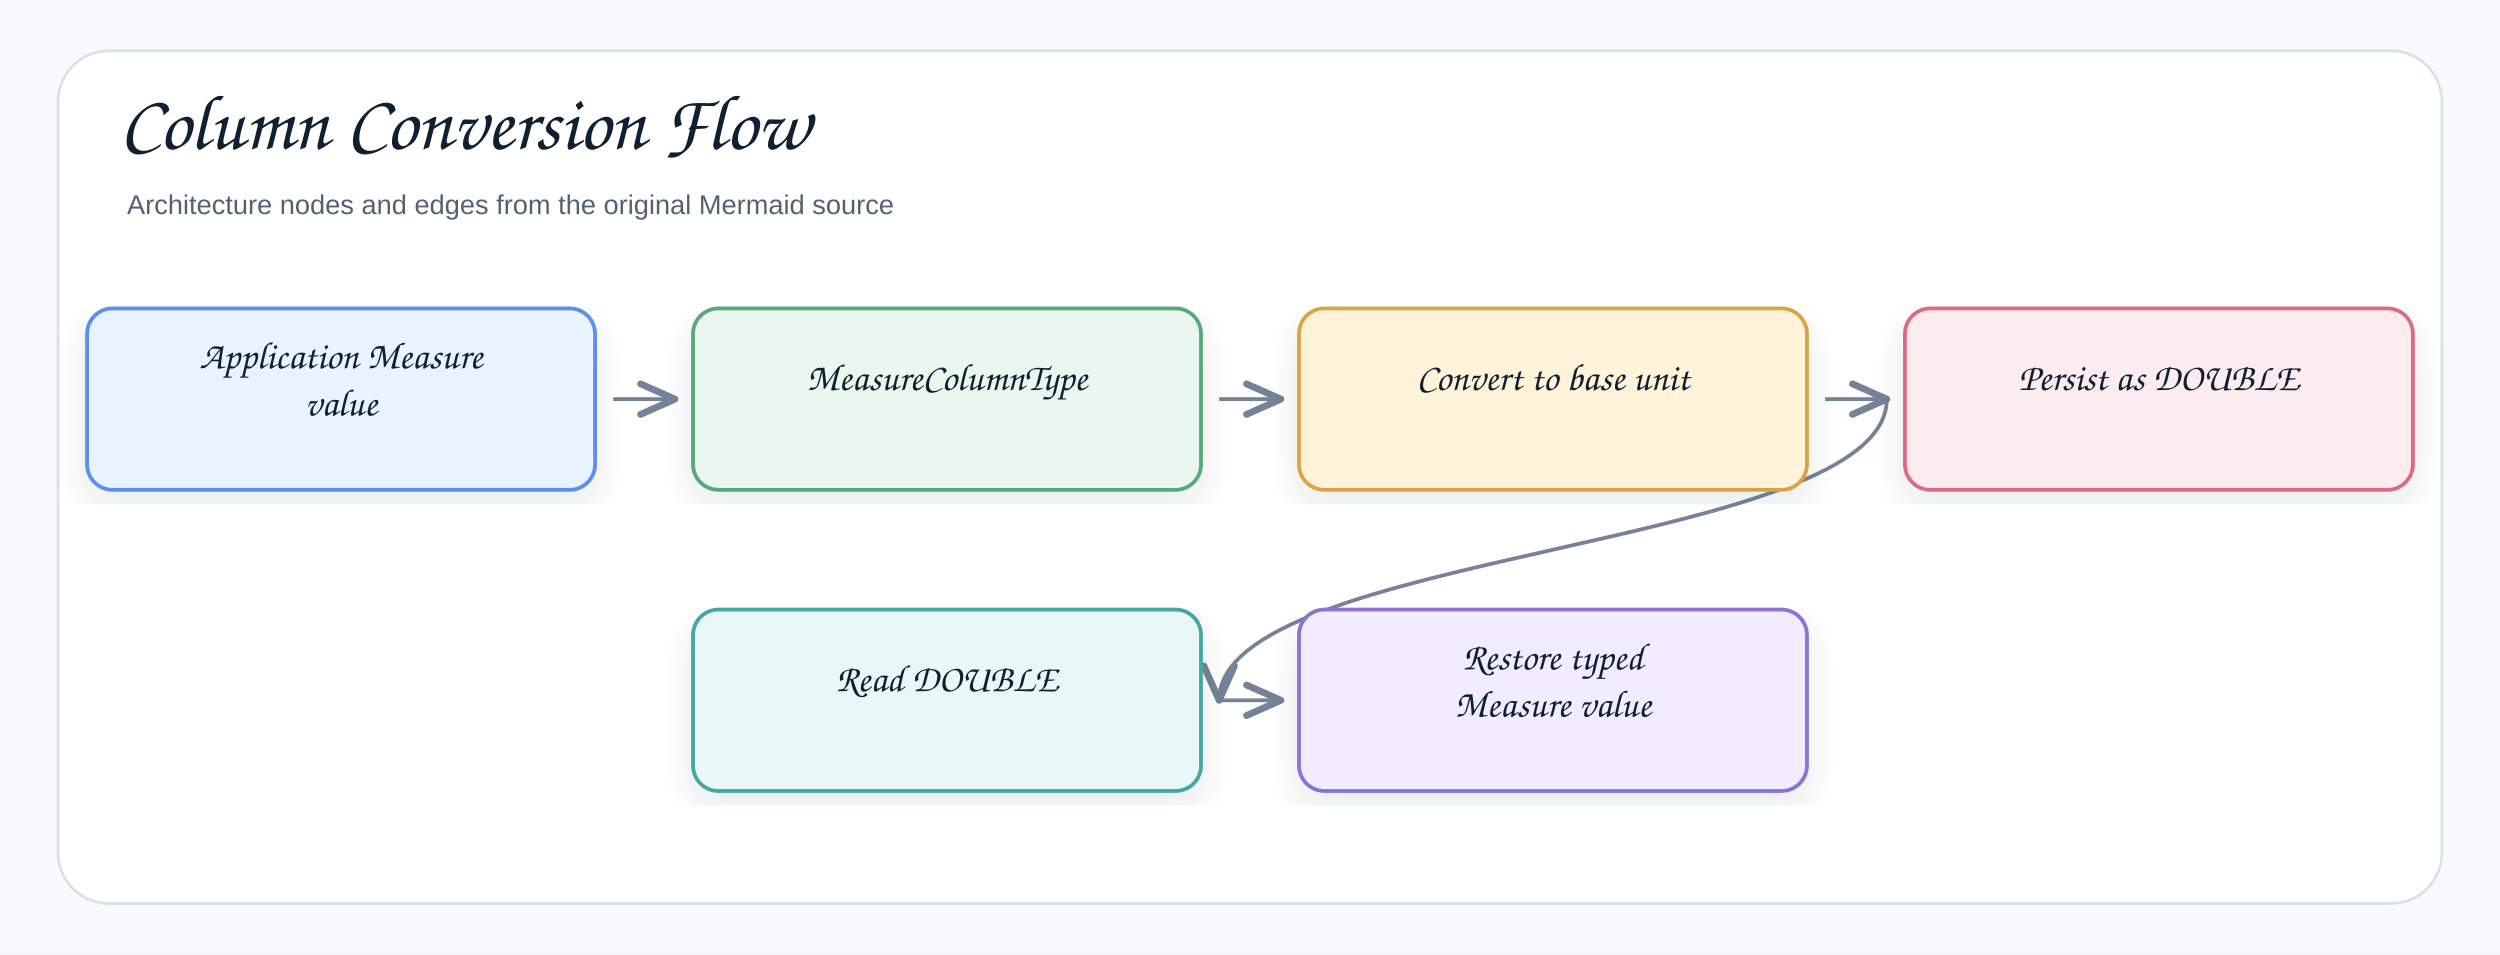
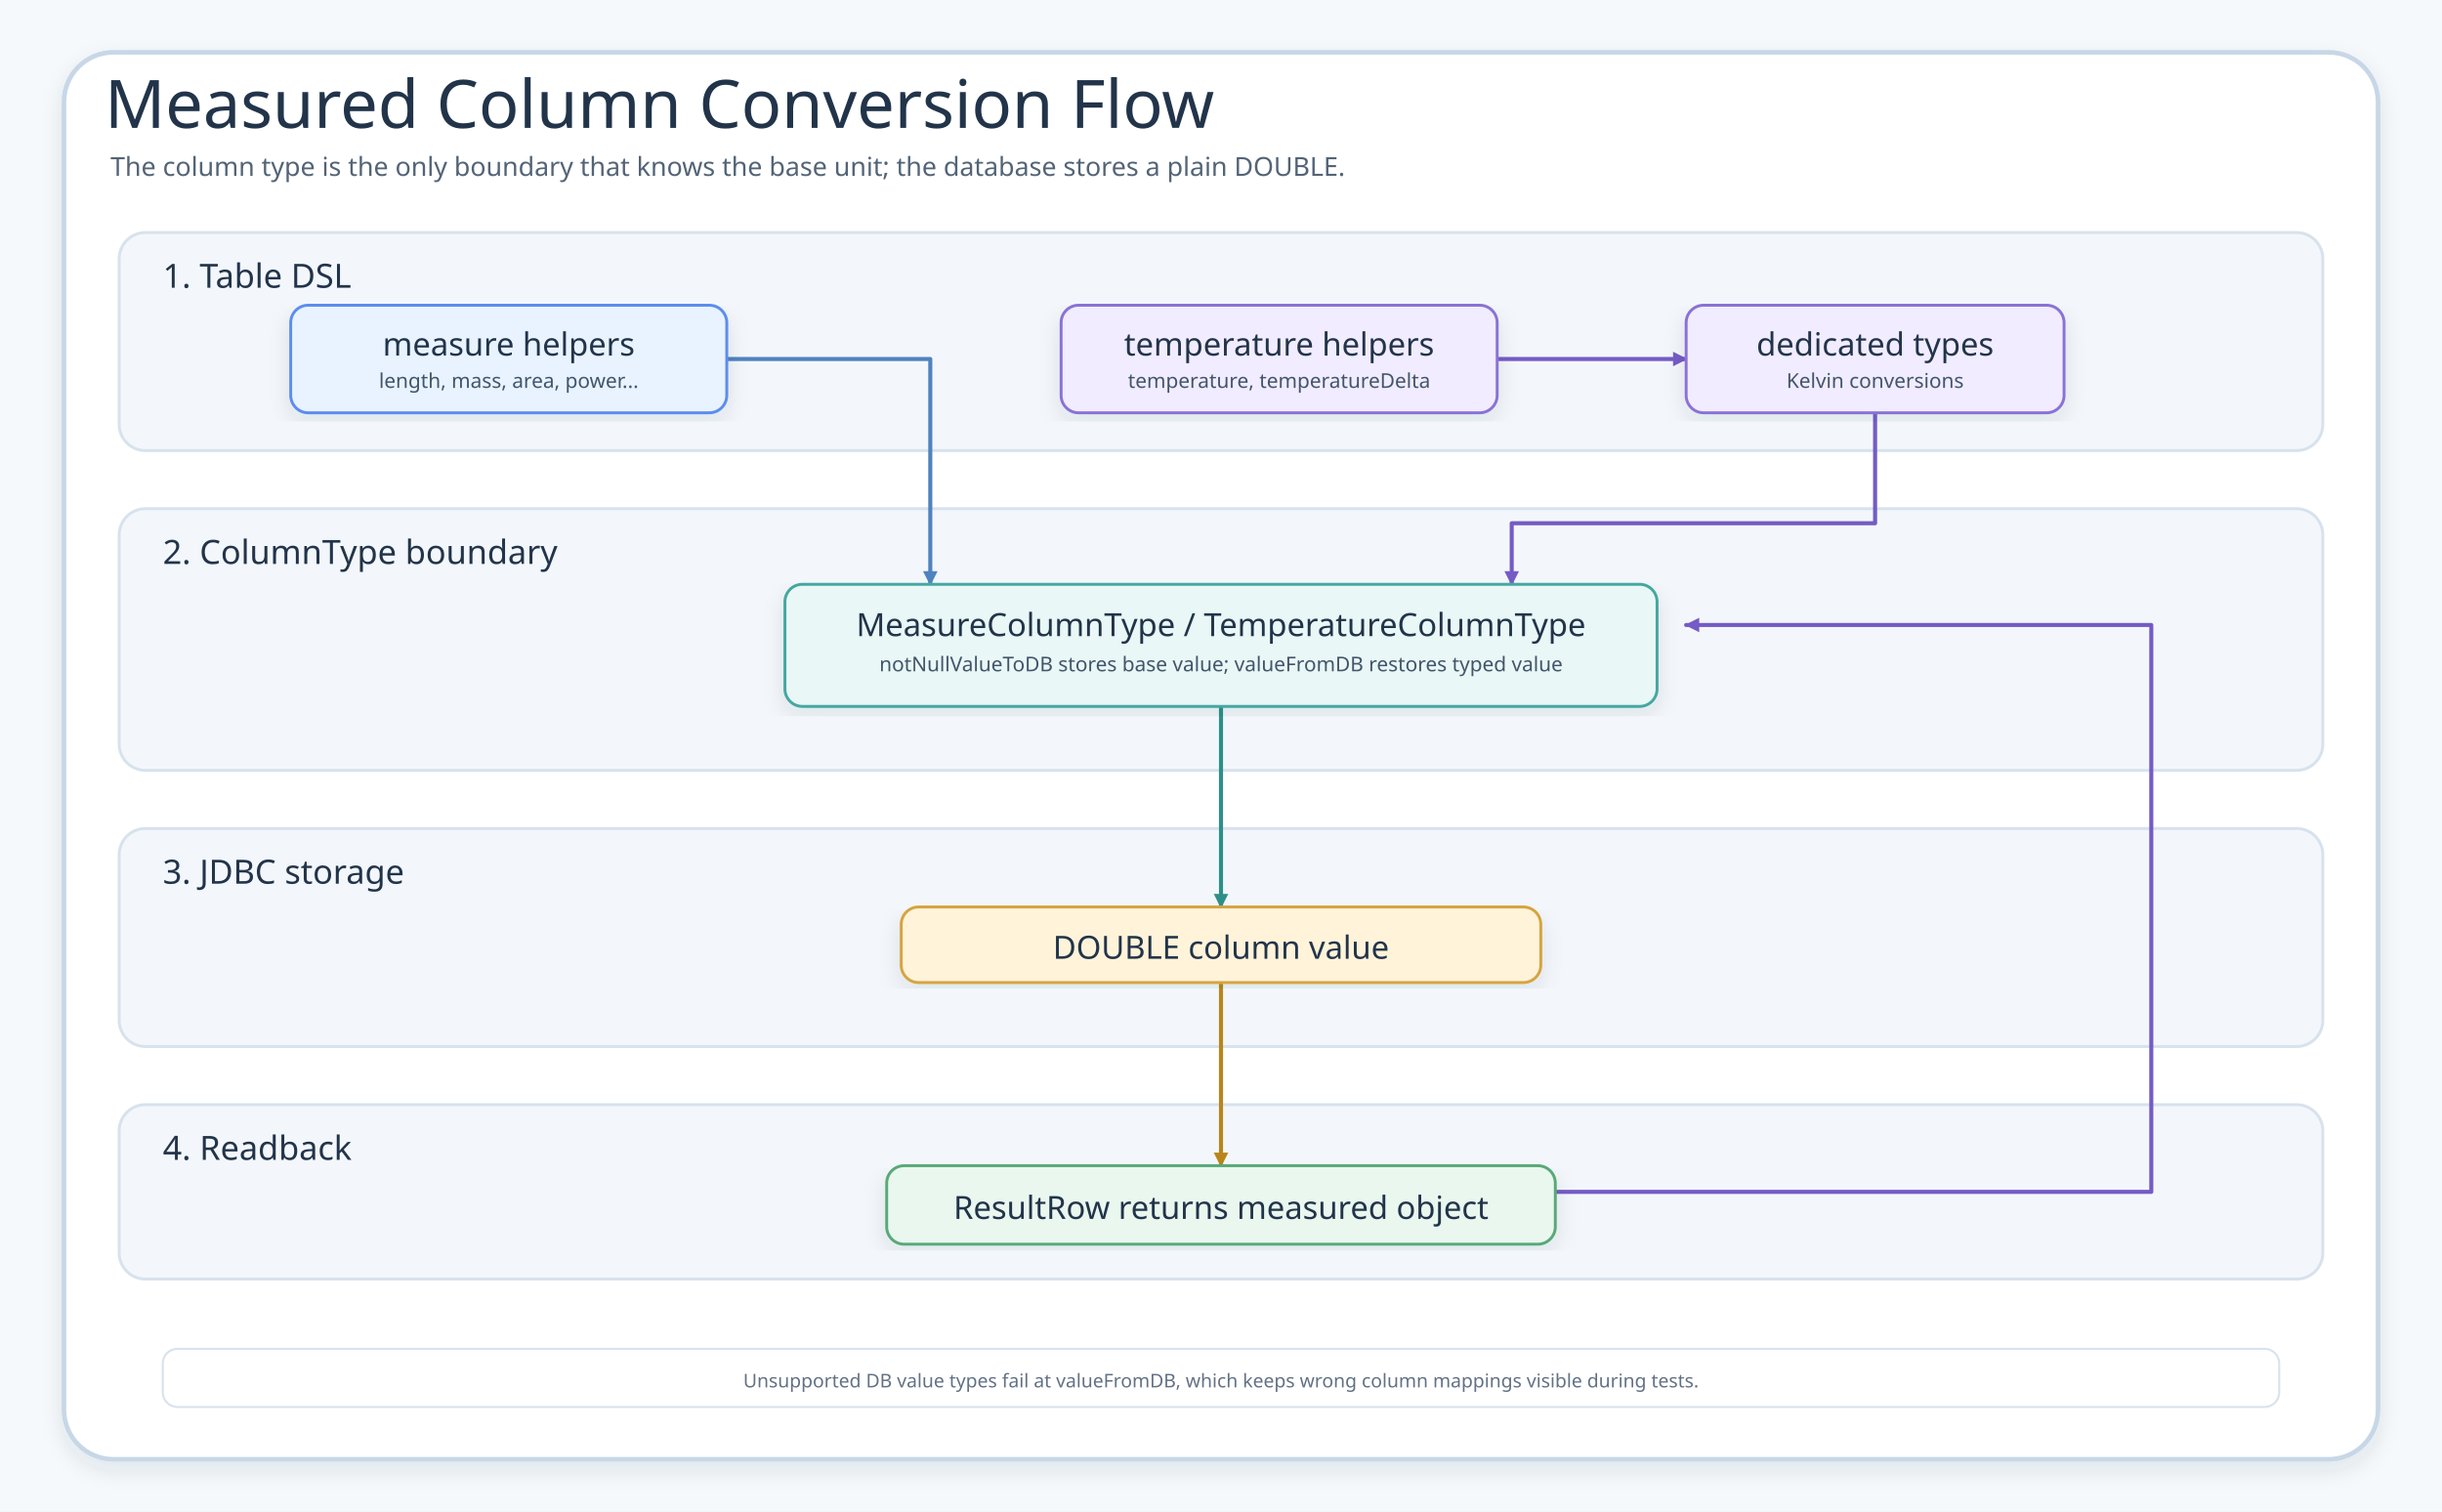
- <svg xmlns="http://www.w3.org/2000/svg" width="1378" height="526" viewBox="0 0 1378 526" role="img" aria-label="Column Conversion Flow">
+ <svg xmlns="http://www.w3.org/2000/svg" width="1680" height="1040" viewBox="0 0 1680 1040" role="img" aria-labelledby="title desc">
  <defs>
    <filter id="shadow" x="-8%" y="-8%" width="116%" height="116%">
-       <feDropShadow dx="0" dy="8" stdDeviation="9" flood-color="#1f2937" flood-opacity="0.10" />
+       <feDropShadow dx="0" dy="6" stdDeviation="7" flood-color="#203040" flood-opacity="0.10" />
    </filter>
-     <marker id="openArrow" markerWidth="12" markerHeight="10" refX="10" refY="5" orient="auto" markerUnits="strokeWidth">
-       <path d="M 1 1 L 10 5 L 1 9" fill="none" stroke="#758297" stroke-width="1.8" stroke-linecap="round" stroke-linejoin="round" />
+     <marker id="arrow-blue" viewBox="0 0 10 10" markerWidth="10" markerHeight="10" refX="9" refY="5" orient="auto" markerUnits="userSpaceOnUse">
+       <path d="M 0 0 L 10 5 L 0 10 Z" fill="#4F83BF" />
    </marker>
-     <marker id="inherit" markerWidth="14" markerHeight="12" refX="12" refY="6" orient="auto" markerUnits="strokeWidth">
-       <path d="M 0 1 L 12 6 L 0 11 Z" fill="#ffffff" stroke="#758297" stroke-width="1.8" />
+     <marker id="arrow-teal" viewBox="0 0 10 10" markerWidth="10" markerHeight="10" refX="9" refY="5" orient="auto" markerUnits="userSpaceOnUse">
+       <path d="M 0 0 L 10 5 L 0 10 Z" fill="#2E8F89" />
+     </marker>
+     <marker id="arrow-purple" viewBox="0 0 10 10" markerWidth="10" markerHeight="10" refX="9" refY="5" orient="auto" markerUnits="userSpaceOnUse">
+       <path d="M 0 0 L 10 5 L 0 10 Z" fill="#755BC6" />
+     </marker>
+     <marker id="arrow-gold" viewBox="0 0 10 10" markerWidth="10" markerHeight="10" refX="9" refY="5" orient="auto" markerUnits="userSpaceOnUse">
+       <path d="M 0 0 L 10 5 L 0 10 Z" fill="#B9851B" />
    </marker>
    <style>
-     .canvas{fill:#f7f9fc}.frame{fill:#fff;stroke:#d8e0ea;stroke-width:1.5}
-     .title{font-family:"Architects Daughter","Comic Sans MS","Comic Sans",cursive;font-size:43px;font-weight:400;fill:#102033}
-     .subtitle{font-family:"Comic Sans MS","Comic Sans","Comic Neue",Arial,sans-serif;font-size:15px;font-weight:400;fill:#536273}
-     .label{font-family:"Architects Daughter","Comic Sans MS","Comic Sans",cursive;font-size:25px;font-weight:400;fill:#102033}
-     .smallLabel{font-family:"Architects Daughter","Comic Sans MS","Comic Sans",cursive;font-size:21px;font-weight:400;fill:#102033}
-     .mono{font-family:"Comic Sans MS","Comic Sans","Comic Neue",Arial,sans-serif;font-size:12px;font-weight:400;fill:#102033}
-     .small{font-family:"Comic Sans MS","Comic Sans","Comic Neue",Arial,sans-serif;font-size:12px;font-weight:400;fill:#536273}
-     .strong{font-family:"Comic Sans MS","Comic Sans","Comic Neue",Arial,sans-serif;font-size:13px;font-weight:400;fill:#102033}
-     .card{stroke-width:2.1;filter:url(#shadow)}.compartment{stroke-width:1.5;fill:none}
-     .line{stroke:#758297;stroke-width:2.1;fill:none;marker-end:url(#openArrow)}
-     .plainLine{stroke:#758297;stroke-width:2.1;fill:none}
-     .dashed{stroke:#758297;stroke-width:2.1;stroke-dasharray:7 6;fill:none;marker-end:url(#openArrow)}
-     .inheritLine{stroke:#758297;stroke-width:2.2;fill:none;marker-end:url(#inherit)}
-     .implLine{stroke:#758297;stroke-width:2.2;stroke-dasharray:8 7;fill:none;marker-end:url(#inherit)}
-   </style>
+       .canvas{fill:#F6F9FC}.frame{fill:#FFFFFF;stroke:#C7D7E7;stroke-width:3.2;filter:url(#shadow)}
+       .layer{fill:#F3F7FB;stroke:#D7E2EC;stroke-width:2}.card{filter:url(#shadow);stroke-width:2}
+       .title{font-family:"Architects Daughter";font-size:46px;fill:#22344A;font-weight:400}
+       .subtitle{font-family:"Comic Mono";font-size:18px;fill:#536476;font-weight:400}
+       .layer-title{font-family:"Architects Daughter";font-size:23px;fill:#22344A;font-weight:400}
+       .card-title{font-family:"Architects Daughter";font-size:22px;fill:#22344A;font-weight:400}
+       .detail{font-family:"Comic Mono";font-size:14px;fill:#42556B;font-weight:400}
+       .small{font-family:"Comic Mono";font-size:13px;fill:#627184;font-weight:400}
+       .connector{fill:none;stroke-width:2.8;stroke-linejoin:round;stroke-linecap:round}
+       .note{fill:#FFFFFF;stroke:#D7E2EC;stroke-width:1.4}
+     </style>
  </defs>
-   <rect class="canvas" width="1378" height="526" />
-   <rect class="frame" x="32" y="28" width="1314" height="470" rx="28" />
-   <text class="title" x="66" y="82">Column Conversion Flow</text>
-   <text class="subtitle" x="70" y="118">Architecture nodes and edges from the original Mermaid source</text>
-   <path class="line" d="M672 386 C672 386 706 386 706 386" />
-   <path class="line" d="M1040 220 C1040 303 672 303 672 386" />
-   <path class="line" d="M1006 220 C1006 220 1040 220 1040 220" />
-   <path class="line" d="M672 220 C672 220 706 220 706 220" />
-   <path class="line" d="M338 220 C338 220 372 220 372 220" />
-   <g transform="translate(48,170)">
-     <rect class="card" x="0" y="0" width="280" height="100" rx="14" fill="#E8F3FF" stroke="#5B8DEF" />
-     <text class="smallLabel" x="140" y="33" text-anchor="middle">Application Measure</text>
-     <text class="smallLabel" x="140" y="59" text-anchor="middle">value</text>
+   <rect class="canvas" width="1680" height="1040" />
+   <rect class="frame" x="44" y="36" width="1592" height="968" rx="34" />
+   <text class="title" x="72" y="88">Measured Column Conversion Flow</text>
+   <text class="subtitle" x="76" y="121">The column type is the only boundary that knows the base unit; the database stores a plain DOUBLE.</text>
+   <rect class="layer" x="82" y="160" width="1516" height="150" rx="18" />
+   <text class="layer-title" x="112" y="190" dominant-baseline="middle">1. Table DSL</text>
+   <rect class="layer" x="82" y="350" width="1516" height="180" rx="18" />
+   <text class="layer-title" x="112" y="380" dominant-baseline="middle">2. ColumnType boundary</text>
+   <rect class="layer" x="82" y="570" width="1516" height="150" rx="18" />
+   <text class="layer-title" x="112" y="600" dominant-baseline="middle">3. JDBC storage</text>
+   <rect class="layer" x="82" y="760" width="1516" height="120" rx="18" />
+   <text class="layer-title" x="112" y="790" dominant-baseline="middle">4. Readback</text>
+   <path data-edge="dsl-measure-to-type" class="connector" d="M 500 247 L 640 247 L 640 402" stroke="#4F83BF" marker-end="url(#arrow-blue)" />
+   <path data-edge="dsl-temp-to-dedicated" class="connector" d="M 1030 247 L 1160 247" stroke="#755BC6" marker-end="url(#arrow-purple)" />
+   <path data-edge="dedicated-to-type" class="connector" d="M 1290 284 L 1290 360 L 1040 360 L 1040 402" stroke="#755BC6" marker-end="url(#arrow-purple)" />
+   <path data-edge="type-to-db" class="connector" d="M 840 486 L 840 624" stroke="#2E8F89" marker-end="url(#arrow-teal)" />
+   <path data-edge="db-to-read" class="connector" d="M 840 676 L 840 802" stroke="#B9851B" marker-end="url(#arrow-gold)" />
+   <path data-edge="read-to-type" class="connector" d="M 1070 820 L 1480 820 L 1480 430 L 1160 430" stroke="#755BC6" marker-end="url(#arrow-purple)" />
+   <g id="node-measure-dsl" data-node="measure-dsl" transform="translate(200,210)">
+     <rect class="card" x="0" y="0" width="300" height="74" rx="12" fill="#E8F3FF" stroke="#5B8DEF" />
+     <text class="card-title" x="150" y="27" text-anchor="middle" dominant-baseline="middle">measure helpers</text>
+     <text class="detail" x="150" y="52" text-anchor="middle" dominant-baseline="middle">length, mass, area, power...</text>
  </g>
-   <g transform="translate(382,170)">
-     <rect class="card" x="0" y="0" width="280" height="100" rx="14" fill="#EAF7EF" stroke="#58A978" />
-     <text class="smallLabel" x="140" y="45" text-anchor="middle">MeasureColumnType</text>
+   <g id="node-temp-dsl" data-node="temp-dsl" transform="translate(730,210)">
+     <rect class="card" x="0" y="0" width="300" height="74" rx="12" fill="#F1ECFF" stroke="#8A72D6" />
+     <text class="card-title" x="150" y="27" text-anchor="middle" dominant-baseline="middle">temperature helpers</text>
+     <text class="detail" x="150" y="52" text-anchor="middle" dominant-baseline="middle">temperature, temperatureDelta</text>
  </g>
-   <g transform="translate(716,170)">
-     <rect class="card" x="0" y="0" width="280" height="100" rx="14" fill="#FFF3D9" stroke="#D6A441" />
-     <text class="smallLabel" x="140" y="45" text-anchor="middle">Convert to base unit</text>
+   <g id="node-column" data-node="column" transform="translate(1160,210)">
+     <rect class="card" x="0" y="0" width="260" height="74" rx="12" fill="#F1ECFF" stroke="#8A72D6" />
+     <text class="card-title" x="130" y="27" text-anchor="middle" dominant-baseline="middle">dedicated types</text>
+     <text class="detail" x="130" y="52" text-anchor="middle" dominant-baseline="middle">Kelvin conversions</text>
  </g>
-   <g transform="translate(1050,170)">
-     <rect class="card" x="0" y="0" width="280" height="100" rx="14" fill="#FDECEF" stroke="#DC6B82" />
-     <text class="smallLabel" x="140" y="45" text-anchor="middle">Persist as DOUBLE</text>
+   <g id="node-boundary" data-node="boundary" transform="translate(540,402)">
+     <rect class="card" x="0" y="0" width="600" height="84" rx="12" fill="#E9F7F6" stroke="#45A7A1" />
+     <text class="card-title" x="300" y="28" text-anchor="middle" dominant-baseline="middle">MeasureColumnType / TemperatureColumnType</text>
+     <text class="detail" x="300" y="55" text-anchor="middle" dominant-baseline="middle">notNullValueToDB stores base value; valueFromDB restores typed value</text>
  </g>
-   <g transform="translate(382,336)">
-     <rect class="card" x="0" y="0" width="280" height="100" rx="14" fill="#E9F7F6" stroke="#45A7A1" />
-     <text class="smallLabel" x="140" y="45" text-anchor="middle">Read DOUBLE</text>
+   <g id="node-db" data-node="db" transform="translate(620,624)">
+     <rect class="card" x="0" y="0" width="440" height="52" rx="12" fill="#FFF3D9" stroke="#D6A441" />
+     <text class="card-title" x="220" y="28" text-anchor="middle" dominant-baseline="middle">DOUBLE column value</text>
  </g>
-   <g transform="translate(716,336)">
-     <rect class="card" x="0" y="0" width="280" height="100" rx="14" fill="#F1ECFF" stroke="#8A72D6" />
-     <text class="smallLabel" x="140" y="33" text-anchor="middle">Restore typed</text>
-     <text class="smallLabel" x="140" y="59" text-anchor="middle">Measure value</text>
+   <g id="node-read" data-node="read" transform="translate(610,802)">
+     <rect class="card" x="0" y="0" width="460" height="54" rx="12" fill="#EAF7EF" stroke="#58A978" />
+     <text class="card-title" x="230" y="29" text-anchor="middle" dominant-baseline="middle">ResultRow returns measured object</text>
+   </g>
+   <g transform="translate(112,928)">
+     <rect class="note" x="0" y="0" width="1456" height="40" rx="10" />
+     <text class="small" x="728" y="22" text-anchor="middle" dominant-baseline="middle">Unsupported DB value types fail at valueFromDB, which keeps wrong column mappings visible during tests.</text>
  </g>
</svg>
